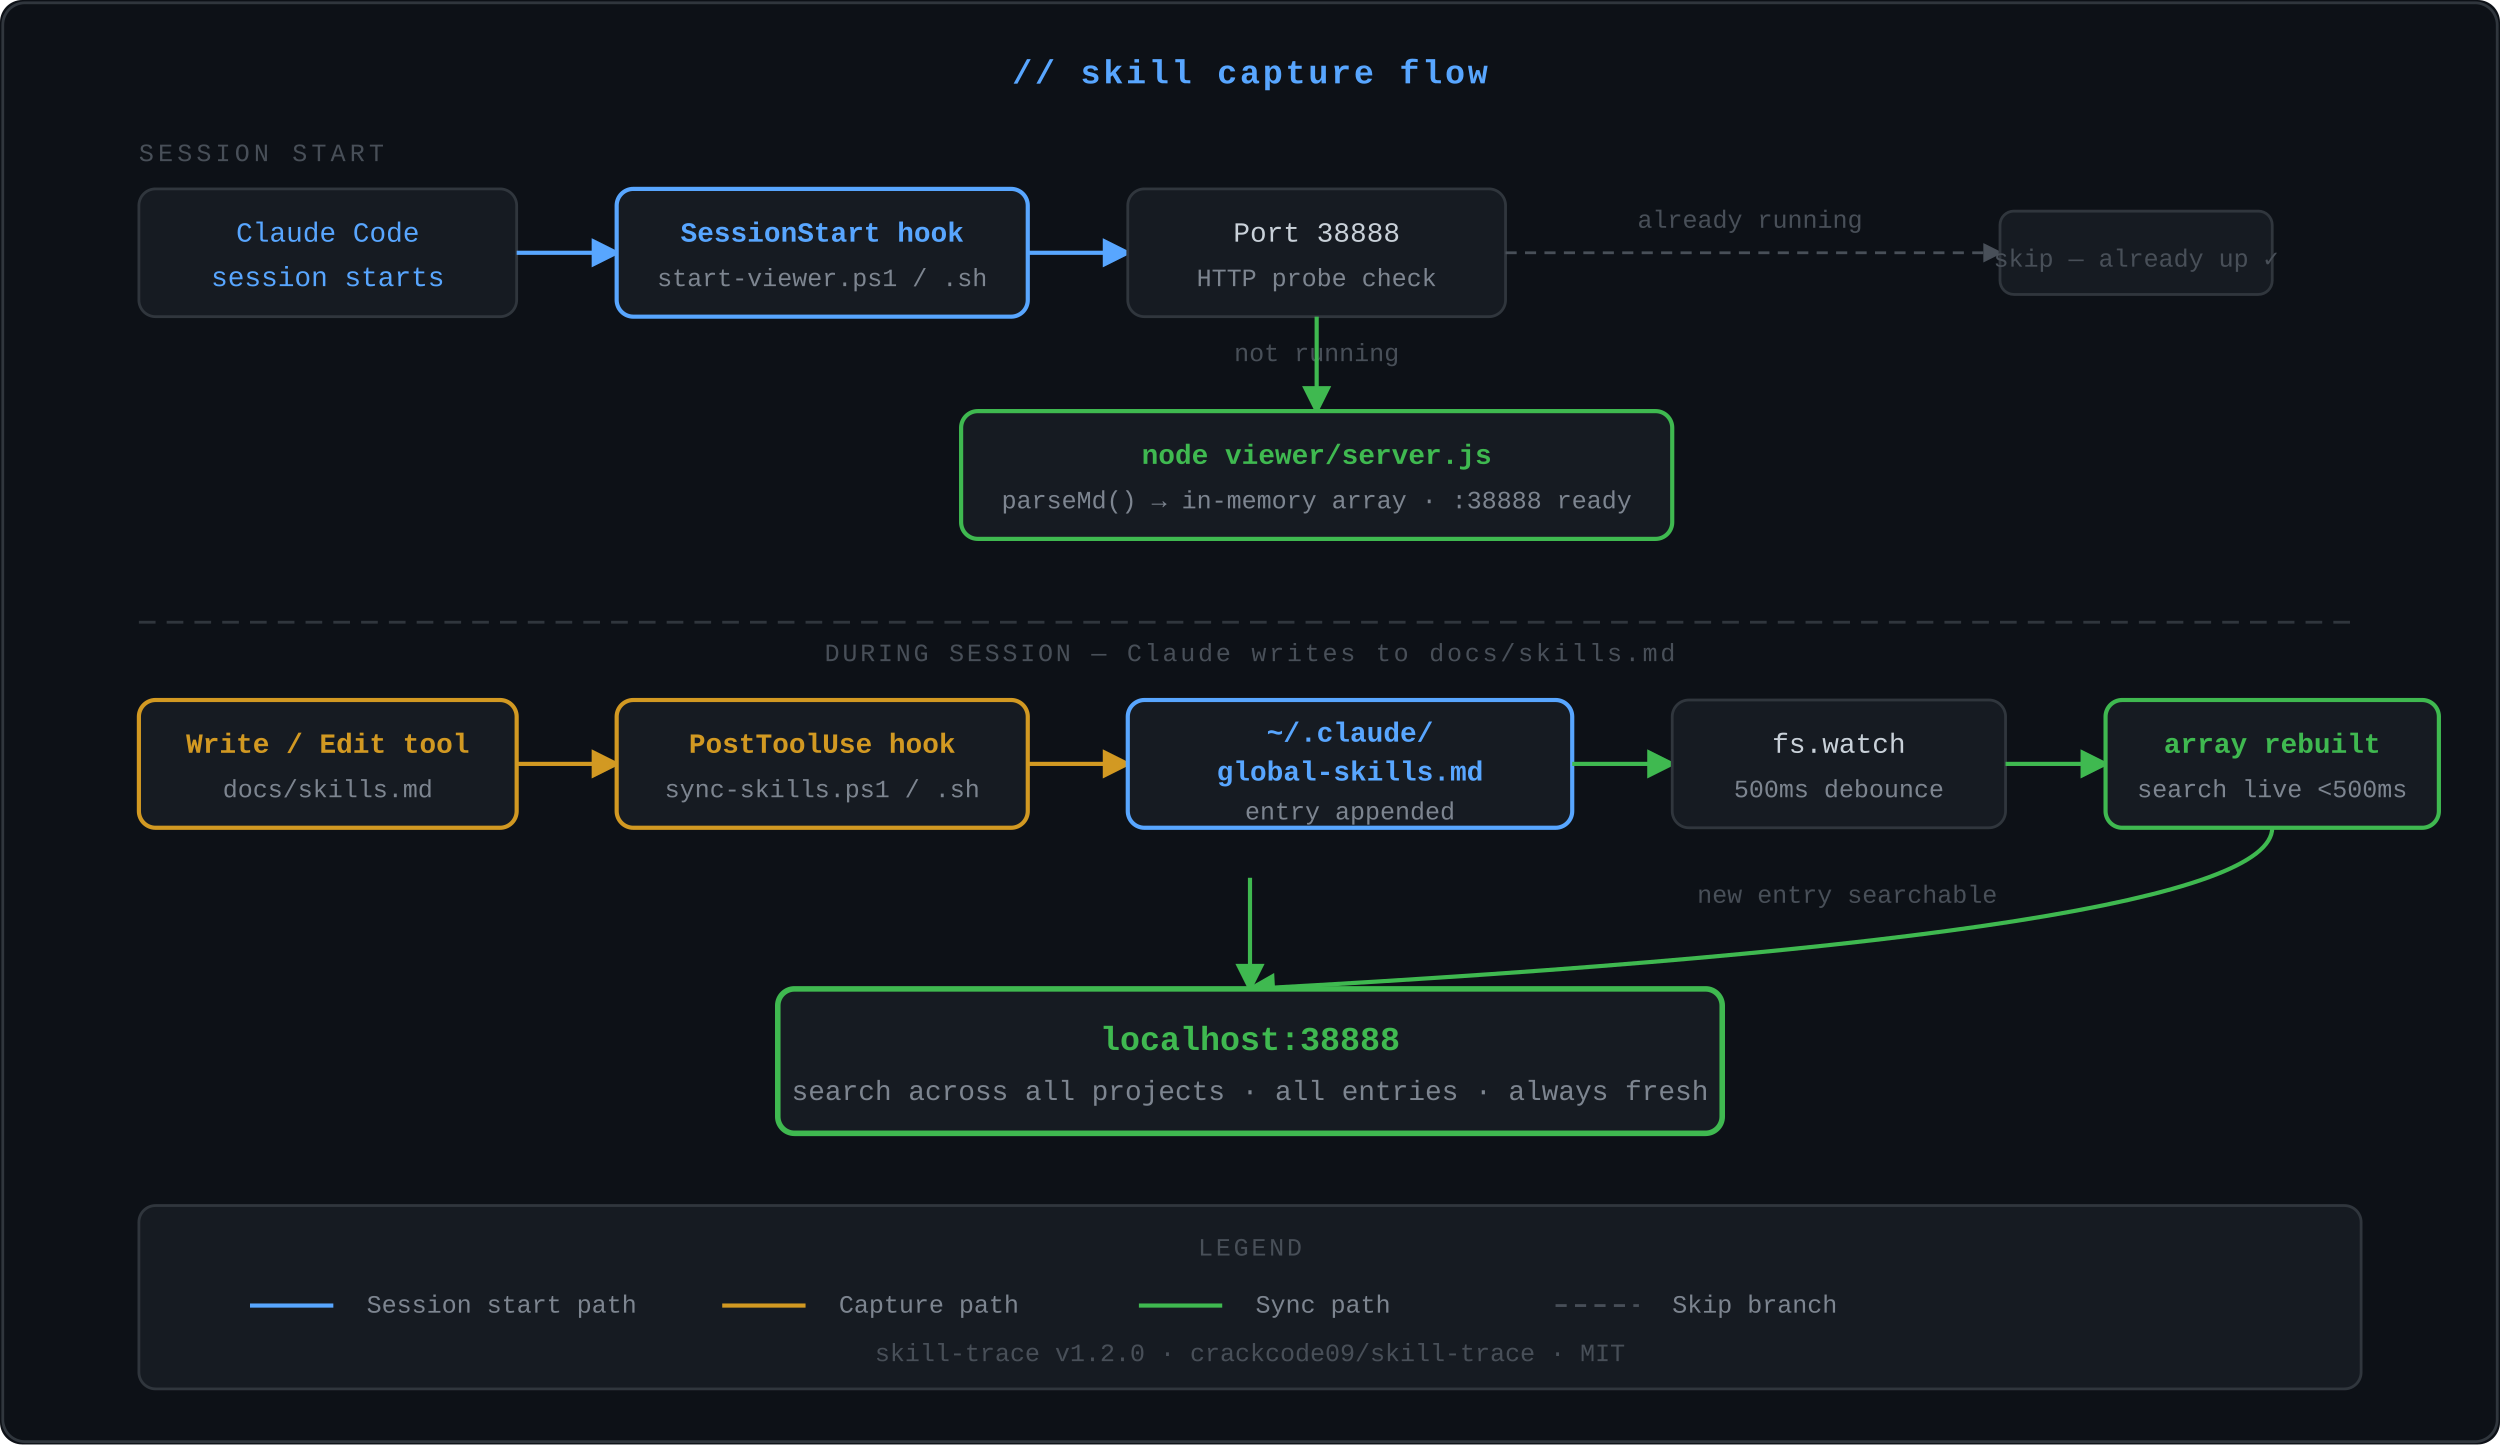
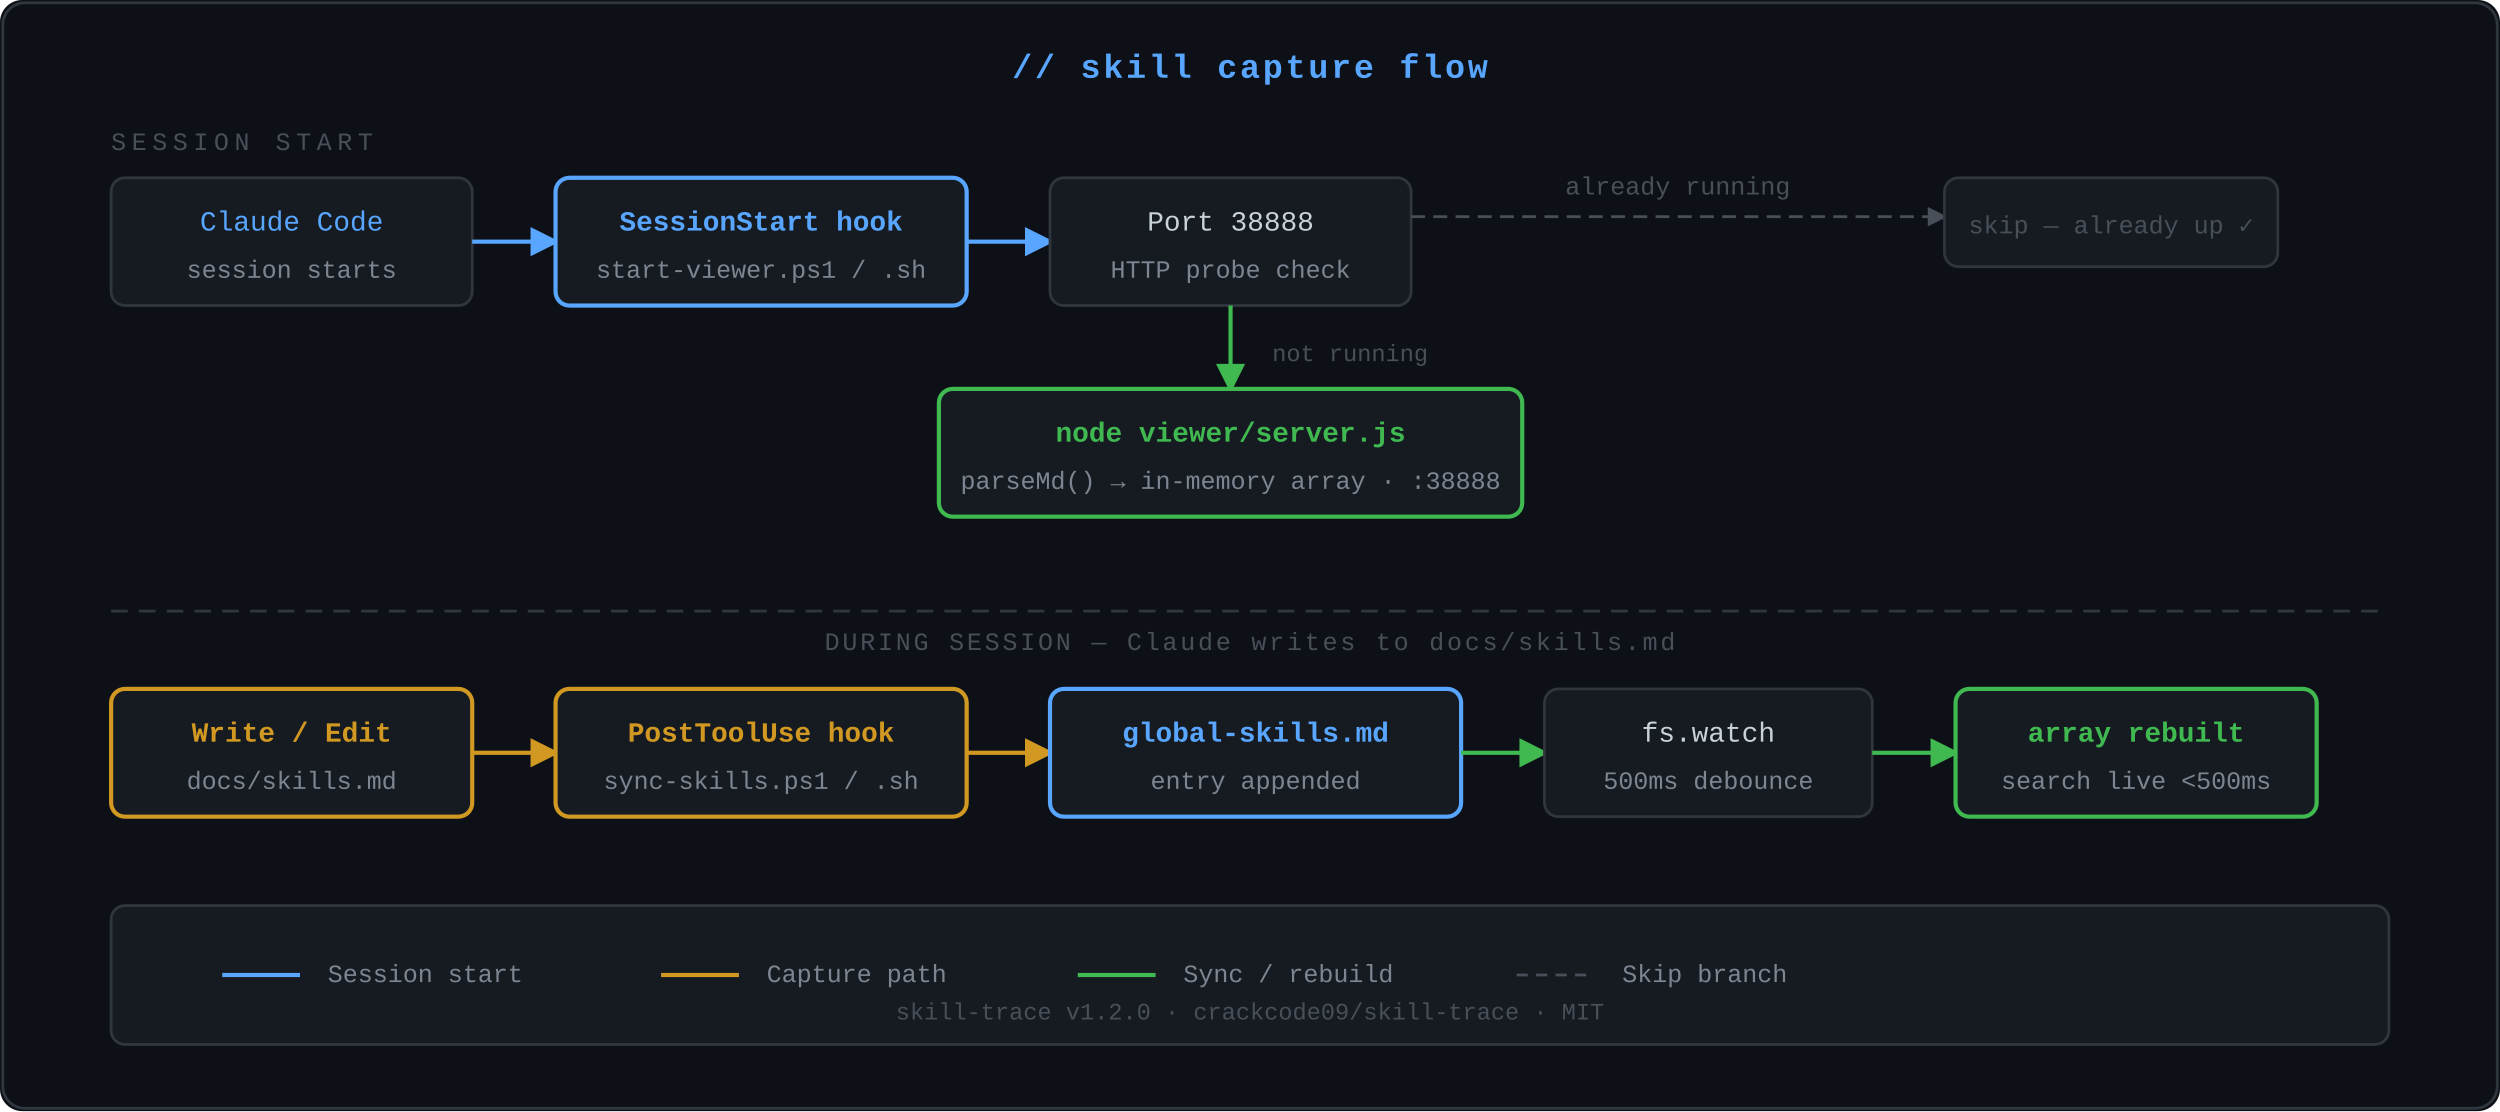
- <svg xmlns="http://www.w3.org/2000/svg" viewBox="0 0 900 520" width="900" height="520">
+ <svg xmlns="http://www.w3.org/2000/svg" viewBox="0 0 900 400" width="900" height="400">
  <defs>
-     <marker id="ar-hi" markerWidth="7" markerHeight="7" refX="6" refY="3.5" orient="auto">
+     <marker id="a-hi" markerWidth="7" markerHeight="7" refX="6" refY="3.5" orient="auto">
      <path d="M0,0 L7,3.5 L0,7 Z" fill="#58a6ff" />
    </marker>
-     <marker id="ar-gr" markerWidth="7" markerHeight="7" refX="6" refY="3.5" orient="auto">
+     <marker id="a-gr" markerWidth="7" markerHeight="7" refX="6" refY="3.5" orient="auto">
      <path d="M0,0 L7,3.5 L0,7 Z" fill="#3fb950" />
    </marker>
-     <marker id="ar-am" markerWidth="7" markerHeight="7" refX="6" refY="3.5" orient="auto">
+     <marker id="a-am" markerWidth="7" markerHeight="7" refX="6" refY="3.5" orient="auto">
      <path d="M0,0 L7,3.5 L0,7 Z" fill="#d29922" />
    </marker>
-     <marker id="ar-dim" markerWidth="7" markerHeight="7" refX="6" refY="3.5" orient="auto">
+     <marker id="a-dim" markerWidth="7" markerHeight="7" refX="6" refY="3.5" orient="auto">
      <path d="M0,0 L7,3.5 L0,7 Z" fill="#484f58" />
    </marker>
-     <style>
-       text { font-family: 'Courier New', monospace; }
-     </style>
  </defs>
-   <rect width="900" height="520" fill="#0d1117" rx="8" />
-   <rect x="1" y="1" width="898" height="518" fill="none" stroke="#30363d" stroke-width="1" rx="8" />
-   <text x="450" y="30" font-size="12" fill="#58a6ff" font-weight="600" text-anchor="middle" letter-spacing="1">// skill capture flow</text>
-   <text x="50" y="58" font-size="9" fill="#484f58" letter-spacing="1.5">SESSION START</text>
-   <rect x="50" y="68" width="136" height="46" rx="6" fill="#161b22" stroke="#30363d" stroke-width="1" />
-   <text x="118" y="87" font-size="10" fill="#58a6ff" text-anchor="middle">Claude Code</text>
-   <text x="118" y="103" font-size="10" fill="#58a6ff" text-anchor="middle">session starts</text>
-   <line x1="186" y1="91" x2="222" y2="91" stroke="#58a6ff" stroke-width="1.5" marker-end="url(#ar-hi)" />
-   <rect x="222" y="68" width="148" height="46" rx="6" fill="#161b22" stroke="#58a6ff" stroke-width="1.5" />
-   <text x="296" y="87" font-size="10" fill="#58a6ff" text-anchor="middle" font-weight="600">SessionStart hook</text>
-   <text x="296" y="103" font-size="9" fill="#7d8590" text-anchor="middle">start-viewer.ps1 / .sh</text>
-   <line x1="370" y1="91" x2="406" y2="91" stroke="#58a6ff" stroke-width="1.5" marker-end="url(#ar-hi)" />
-   <rect x="406" y="68" width="136" height="46" rx="6" fill="#161b22" stroke="#30363d" stroke-width="1" />
-   <text x="474" y="87" font-size="10" fill="#c9d1d9" text-anchor="middle">Port 38888</text>
-   <text x="474" y="103" font-size="9" fill="#7d8590" text-anchor="middle">HTTP probe check</text>
-   <line x1="542" y1="91" x2="720" y2="91" stroke="#484f58" stroke-width="1" stroke-dasharray="4,3" marker-end="url(#ar-dim)" />
-   <text x="630" y="82" font-size="9" fill="#484f58" text-anchor="middle">already running</text>
-   <rect x="720" y="76" width="98" height="30" rx="5" fill="#161b22" stroke="#30363d" stroke-width="1" />
-   <text x="769" y="96" font-size="9" fill="#484f58" text-anchor="middle">skip — already up ✓</text>
-   <text x="474" y="130" font-size="9" fill="#484f58" text-anchor="middle">not running</text>
-   <line x1="474" y1="114" x2="474" y2="148" stroke="#3fb950" stroke-width="1.5" marker-end="url(#ar-gr)" />
-   <rect x="346" y="148" width="256" height="46" rx="6" fill="#161b22" stroke="#3fb950" stroke-width="1.5" />
-   <text x="474" y="167" font-size="10" fill="#3fb950" text-anchor="middle" font-weight="600">node viewer/server.js</text>
-   <text x="474" y="183" font-size="9" fill="#7d8590" text-anchor="middle">parseMd() → in-memory array · :38888 ready</text>
-   <line x1="50" y1="224" x2="850" y2="224" stroke="#30363d" stroke-width="1" stroke-dasharray="6,4" />
-   <text x="450" y="238" font-size="9" fill="#484f58" text-anchor="middle" letter-spacing="1">DURING SESSION — Claude writes to docs/skills.md</text>
-   <rect x="50" y="252" width="136" height="46" rx="6" fill="#161b22" stroke="#d29922" stroke-width="1.5" />
-   <text x="118" y="271" font-size="10" fill="#d29922" text-anchor="middle" font-weight="600">Write / Edit tool</text>
-   <text x="118" y="287" font-size="9" fill="#7d8590" text-anchor="middle">docs/skills.md</text>
-   <line x1="186" y1="275" x2="222" y2="275" stroke="#d29922" stroke-width="1.5" marker-end="url(#ar-am)" />
-   <rect x="222" y="252" width="148" height="46" rx="6" fill="#161b22" stroke="#d29922" stroke-width="1.5" />
-   <text x="296" y="271" font-size="10" fill="#d29922" text-anchor="middle" font-weight="600">PostToolUse hook</text>
-   <text x="296" y="287" font-size="9" fill="#7d8590" text-anchor="middle">sync-skills.ps1 / .sh</text>
-   <line x1="370" y1="275" x2="406" y2="275" stroke="#d29922" stroke-width="1.5" marker-end="url(#ar-am)" />
-   <rect x="406" y="252" width="160" height="46" rx="6" fill="#161b22" stroke="#58a6ff" stroke-width="1.5" />
-   <text x="486" y="267" font-size="10" fill="#58a6ff" text-anchor="middle" font-weight="600">~/.claude/</text>
-   <text x="486" y="281" font-size="10" fill="#58a6ff" text-anchor="middle" font-weight="600">global-skills.md</text>
-   <text x="486" y="295" font-size="9" fill="#7d8590" text-anchor="middle">entry appended</text>
-   <line x1="566" y1="275" x2="602" y2="275" stroke="#3fb950" stroke-width="1.5" marker-end="url(#ar-gr)" />
-   <rect x="602" y="252" width="120" height="46" rx="6" fill="#161b22" stroke="#30363d" stroke-width="1" />
-   <text x="662" y="271" font-size="10" fill="#c9d1d9" text-anchor="middle">fs.watch</text>
-   <text x="662" y="287" font-size="9" fill="#7d8590" text-anchor="middle">500ms debounce</text>
-   <line x1="722" y1="275" x2="758" y2="275" stroke="#3fb950" stroke-width="1.5" marker-end="url(#ar-gr)" />
-   <rect x="758" y="252" width="120" height="46" rx="6" fill="#161b22" stroke="#3fb950" stroke-width="1.5" />
-   <text x="818" y="271" font-size="10" fill="#3fb950" text-anchor="middle" font-weight="600">array rebuilt</text>
-   <text x="818" y="287" font-size="9" fill="#7d8590" text-anchor="middle">search live &lt;500ms</text>
-   <line x1="450" y1="316" x2="450" y2="356" stroke="#3fb950" stroke-width="1.5" marker-end="url(#ar-gr)" />
-   <path d="M818,298 Q818,336 450,356" fill="none" stroke="#3fb950" stroke-width="1.5" marker-end="url(#ar-gr)" />
-   <text x="665" y="325" font-size="9" fill="#484f58" text-anchor="middle">new entry searchable</text>
-   <rect x="280" y="356" width="340" height="52" rx="6" fill="#161b22" stroke="#3fb950" stroke-width="2" />
-   <text x="450" y="378" font-size="12" fill="#3fb950" text-anchor="middle" font-weight="600">localhost:38888</text>
-   <text x="450" y="396" font-size="10" fill="#7d8590" text-anchor="middle">search across all projects · all entries · always fresh</text>
-   <rect x="50" y="434" width="800" height="66" rx="6" fill="#161b22" stroke="#30363d" stroke-width="1" />
-   <text x="450" y="452" font-size="9" fill="#484f58" text-anchor="middle" letter-spacing="1">LEGEND</text>
-   <line x1="90" y1="470" x2="120" y2="470" stroke="#58a6ff" stroke-width="1.5" />
-   <text x="132" y="470" font-size="9" fill="#7d8590" dominant-baseline="middle">Session start path</text>
-   <line x1="260" y1="470" x2="290" y2="470" stroke="#d29922" stroke-width="1.5" />
-   <text x="302" y="470" font-size="9" fill="#7d8590" dominant-baseline="middle">Capture path</text>
-   <line x1="410" y1="470" x2="440" y2="470" stroke="#3fb950" stroke-width="1.5" />
-   <text x="452" y="470" font-size="9" fill="#7d8590" dominant-baseline="middle">Sync path</text>
-   <line x1="560" y1="470" x2="590" y2="470" stroke="#484f58" stroke-width="1" stroke-dasharray="4,3" />
-   <text x="602" y="470" font-size="9" fill="#7d8590" dominant-baseline="middle">Skip branch</text>
-   <text x="450" y="490" font-size="9" fill="#484f58" text-anchor="middle">skill-trace v1.2.0 · crackcode09/skill-trace · MIT</text>
+   <rect width="900" height="400" fill="#0d1117" rx="8" />
+   <rect x="1" y="1" width="898" height="398" fill="none" stroke="#30363d" stroke-width="1" rx="8" />
+   <text x="450" y="28" font-family="'Courier New',monospace" font-size="12" fill="#58a6ff" font-weight="600" text-anchor="middle" letter-spacing="1">// skill capture flow</text>
+   <text x="40" y="54" font-family="'Courier New',monospace" font-size="9" fill="#484f58" letter-spacing="2">SESSION START</text>
+   <rect x="40" y="64" width="130" height="46" rx="5" fill="#161b22" stroke="#30363d" stroke-width="1" />
+   <text x="105" y="83" font-family="'Courier New',monospace" font-size="10" fill="#58a6ff" text-anchor="middle">Claude Code</text>
+   <text x="105" y="100" font-family="'Courier New',monospace" font-size="9" fill="#7d8590" text-anchor="middle">session starts</text>
+   <line x1="170" y1="87" x2="200" y2="87" stroke="#58a6ff" stroke-width="1.5" marker-end="url(#a-hi)" />
+   <rect x="200" y="64" width="148" height="46" rx="5" fill="#161b22" stroke="#58a6ff" stroke-width="1.5" />
+   <text x="274" y="83" font-family="'Courier New',monospace" font-size="10" fill="#58a6ff" font-weight="600" text-anchor="middle">SessionStart hook</text>
+   <text x="274" y="100" font-family="'Courier New',monospace" font-size="9" fill="#7d8590" text-anchor="middle">start-viewer.ps1 / .sh</text>
+   <line x1="348" y1="87" x2="378" y2="87" stroke="#58a6ff" stroke-width="1.5" marker-end="url(#a-hi)" />
+   <rect x="378" y="64" width="130" height="46" rx="5" fill="#161b22" stroke="#30363d" stroke-width="1" />
+   <text x="443" y="83" font-family="'Courier New',monospace" font-size="10" fill="#c9d1d9" text-anchor="middle">Port 38888</text>
+   <text x="443" y="100" font-family="'Courier New',monospace" font-size="9" fill="#7d8590" text-anchor="middle">HTTP probe check</text>
+   <line x1="508" y1="78" x2="700" y2="78" stroke="#484f58" stroke-width="1" stroke-dasharray="5,3" marker-end="url(#a-dim)" />
+   <text x="604" y="70" font-family="'Courier New',monospace" font-size="9" fill="#484f58" text-anchor="middle">already running</text>
+   <rect x="700" y="64" width="120" height="32" rx="5" fill="#161b22" stroke="#30363d" stroke-width="1" />
+   <text x="760" y="84" font-family="'Courier New',monospace" font-size="9" fill="#484f58" text-anchor="middle">skip — already up ✓</text>
+   <line x1="443" y1="110" x2="443" y2="140" stroke="#3fb950" stroke-width="1.5" marker-end="url(#a-gr)" />
+   <text x="458" y="130" font-family="'Courier New',monospace" font-size="8.5" fill="#484f58">not running</text>
+   <rect x="338" y="140" width="210" height="46" rx="5" fill="#161b22" stroke="#3fb950" stroke-width="1.5" />
+   <text x="443" y="159" font-family="'Courier New',monospace" font-size="10" fill="#3fb950" font-weight="600" text-anchor="middle">node viewer/server.js</text>
+   <text x="443" y="176" font-family="'Courier New',monospace" font-size="9" fill="#7d8590" text-anchor="middle">parseMd() → in-memory array · :38888</text>
+   <line x1="40" y1="220" x2="860" y2="220" stroke="#30363d" stroke-width="1" stroke-dasharray="6,4" />
+   <text x="450" y="234" font-family="'Courier New',monospace" font-size="9" fill="#484f58" text-anchor="middle" letter-spacing="1">DURING SESSION — Claude writes to docs/skills.md</text>
+   <rect x="40" y="248" width="130" height="46" rx="5" fill="#161b22" stroke="#d29922" stroke-width="1.5" />
+   <text x="105" y="267" font-family="'Courier New',monospace" font-size="10" fill="#d29922" font-weight="600" text-anchor="middle">Write / Edit</text>
+   <text x="105" y="284" font-family="'Courier New',monospace" font-size="9" fill="#7d8590" text-anchor="middle">docs/skills.md</text>
+   <line x1="170" y1="271" x2="200" y2="271" stroke="#d29922" stroke-width="1.5" marker-end="url(#a-am)" />
+   <rect x="200" y="248" width="148" height="46" rx="5" fill="#161b22" stroke="#d29922" stroke-width="1.5" />
+   <text x="274" y="267" font-family="'Courier New',monospace" font-size="10" fill="#d29922" font-weight="600" text-anchor="middle">PostToolUse hook</text>
+   <text x="274" y="284" font-family="'Courier New',monospace" font-size="9" fill="#7d8590" text-anchor="middle">sync-skills.ps1 / .sh</text>
+   <line x1="348" y1="271" x2="378" y2="271" stroke="#d29922" stroke-width="1.5" marker-end="url(#a-am)" />
+   <rect x="378" y="248" width="148" height="46" rx="5" fill="#161b22" stroke="#58a6ff" stroke-width="1.5" />
+   <text x="452" y="267" font-family="'Courier New',monospace" font-size="10" fill="#58a6ff" font-weight="600" text-anchor="middle">global-skills.md</text>
+   <text x="452" y="284" font-family="'Courier New',monospace" font-size="9" fill="#7d8590" text-anchor="middle">entry appended</text>
+   <line x1="526" y1="271" x2="556" y2="271" stroke="#3fb950" stroke-width="1.5" marker-end="url(#a-gr)" />
+   <rect x="556" y="248" width="118" height="46" rx="5" fill="#161b22" stroke="#30363d" stroke-width="1" />
+   <text x="615" y="267" font-family="'Courier New',monospace" font-size="10" fill="#c9d1d9" text-anchor="middle">fs.watch</text>
+   <text x="615" y="284" font-family="'Courier New',monospace" font-size="9" fill="#7d8590" text-anchor="middle">500ms debounce</text>
+   <line x1="674" y1="271" x2="704" y2="271" stroke="#3fb950" stroke-width="1.5" marker-end="url(#a-gr)" />
+   <rect x="704" y="248" width="130" height="46" rx="5" fill="#161b22" stroke="#3fb950" stroke-width="1.5" />
+   <text x="769" y="267" font-family="'Courier New',monospace" font-size="10" fill="#3fb950" font-weight="600" text-anchor="middle">array rebuilt</text>
+   <text x="769" y="284" font-family="'Courier New',monospace" font-size="9" fill="#7d8590" text-anchor="middle">search live &lt;500ms</text>
+   <rect x="40" y="326" width="820" height="50" rx="5" fill="#161b22" stroke="#30363d" stroke-width="1" />
+   <line x1="80" y1="351" x2="108" y2="351" stroke="#58a6ff" stroke-width="1.5" />
+   <text x="118" y="351" font-family="'Courier New',monospace" font-size="9" fill="#7d8590" dominant-baseline="middle">Session start</text>
+   <line x1="238" y1="351" x2="266" y2="351" stroke="#d29922" stroke-width="1.5" />
+   <text x="276" y="351" font-family="'Courier New',monospace" font-size="9" fill="#7d8590" dominant-baseline="middle">Capture path</text>
+   <line x1="388" y1="351" x2="416" y2="351" stroke="#3fb950" stroke-width="1.5" />
+   <text x="426" y="351" font-family="'Courier New',monospace" font-size="9" fill="#7d8590" dominant-baseline="middle">Sync / rebuild</text>
+   <line x1="546" y1="351" x2="574" y2="351" stroke="#484f58" stroke-width="1" stroke-dasharray="4,3" />
+   <text x="584" y="351" font-family="'Courier New',monospace" font-size="9" fill="#7d8590" dominant-baseline="middle">Skip branch</text>
+   <text x="450" y="367" font-family="'Courier New',monospace" font-size="8.5" fill="#484f58" text-anchor="middle">skill-trace v1.2.0 · crackcode09/skill-trace · MIT</text>
</svg>
